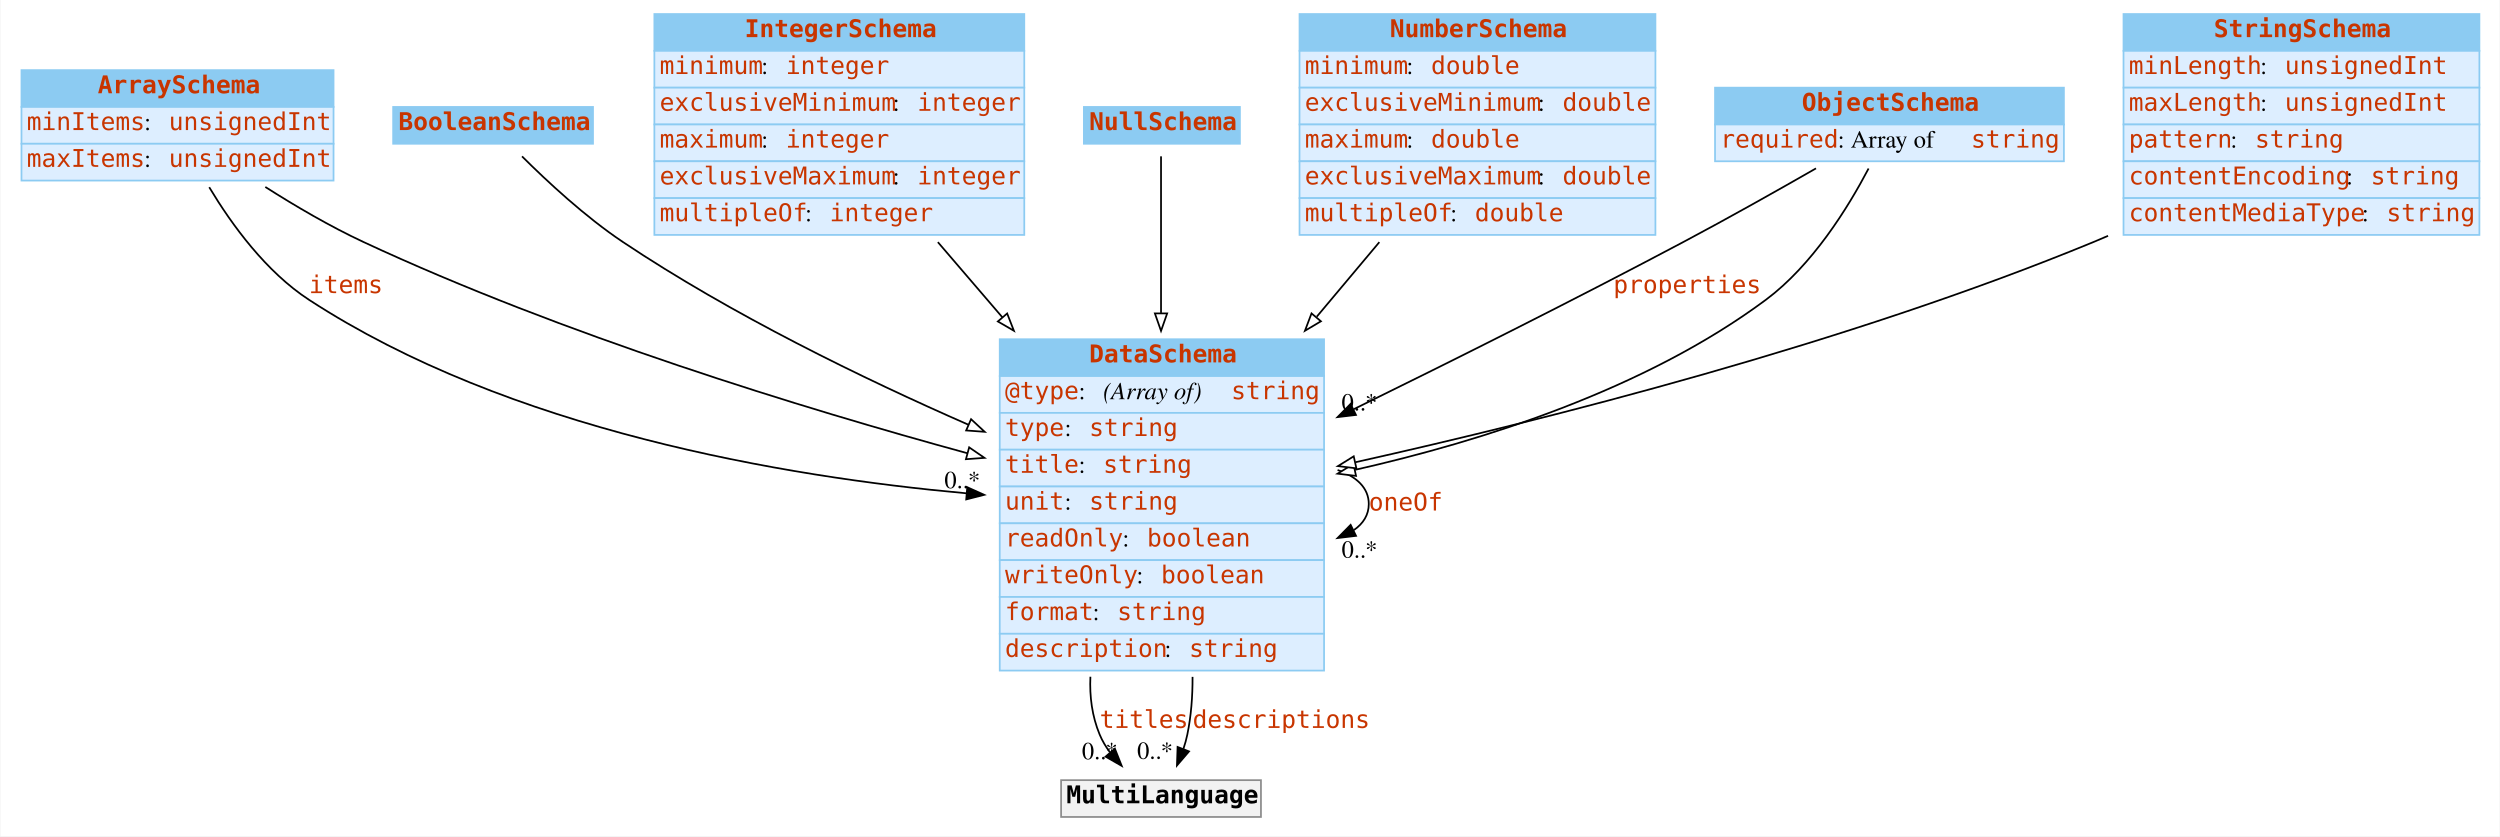
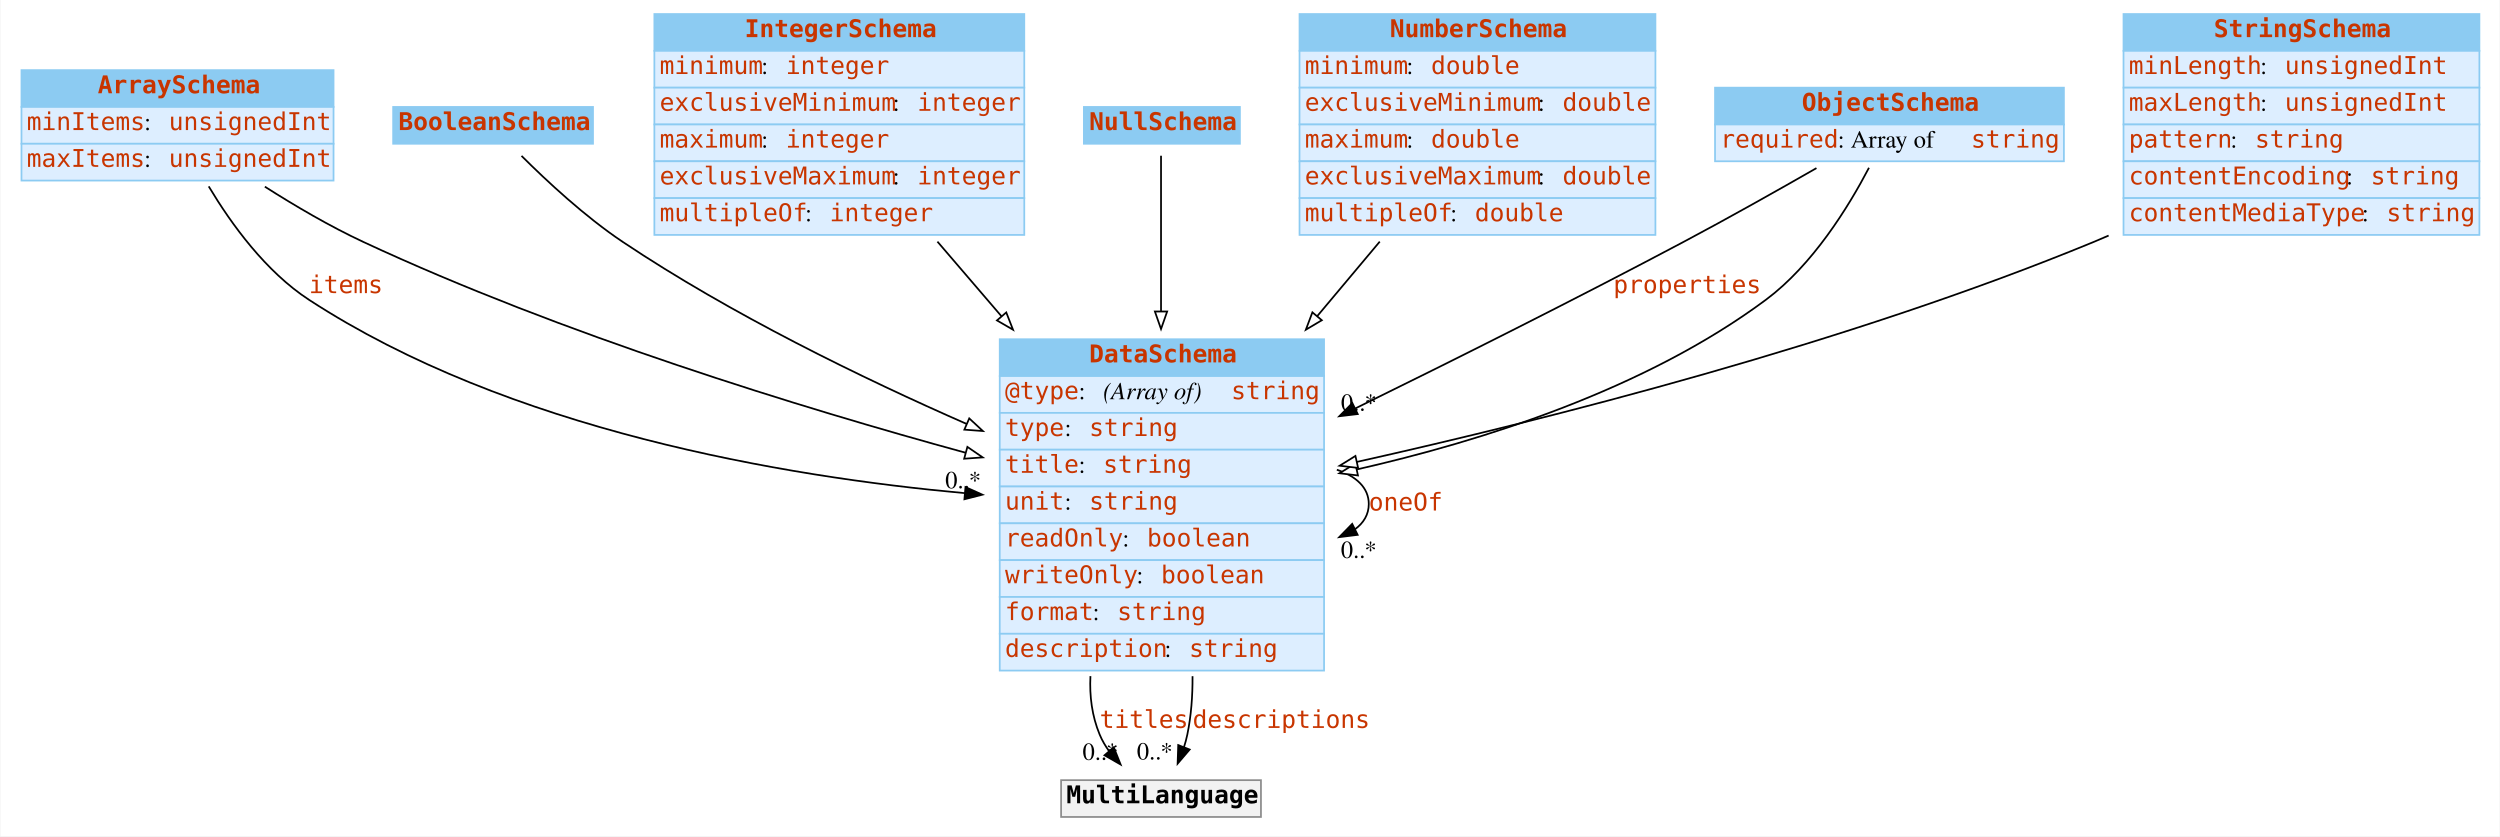
<svg xmlns="http://www.w3.org/2000/svg" width="1426pt" height="477pt" viewBox="0.00 0.00 1425.50 477.00">
  <g id="graph0" class="graph" transform="scale(1 1) rotate(0) translate(4 473)">
    <polygon fill="white" stroke="none" points="-4,4 -4,-473 1421.5,-473 1421.5,4 -4,4" />
    <g id="node1" class="node">
      <polygon fill="#8ccbf2" stroke="none" points="8,-412 8,-433 186,-433 186,-412 8,-412" />
      <polygon fill="none" stroke="#8ccbf2" points="8,-412 8,-433 186,-433 186,-412 8,-412" />
      <text text-anchor="start" x="51.5" y="-419.8" font-family="mono" font-weight="bold" font-size="14.00" fill="#c83500">ArraySchema</text>
      <polygon fill="#ddeeff" stroke="none" points="8,-391 8,-412 186,-412 186,-391 8,-391" />
      <polygon fill="none" stroke="#8ccbf2" points="8,-391 8,-412 186,-412 186,-391 8,-391" />
      <text text-anchor="start" x="11" y="-398.8" font-family="mono" font-size="14.00" fill="#c83500">minItems</text>
      <text text-anchor="start" x="78" y="-398.8" font-family="Times,serif" font-size="14.00"> : </text>
      <text text-anchor="start" x="92" y="-398.8" font-family="mono" font-size="14.00" fill="#c83500">unsignedInt</text>
      <polygon fill="#ddeeff" stroke="none" points="8,-370 8,-391 186,-391 186,-370 8,-370" />
      <polygon fill="none" stroke="#8ccbf2" points="8,-370 8,-391 186,-391 186,-370 8,-370" />
      <text text-anchor="start" x="11" y="-377.8" font-family="mono" font-size="14.00" fill="#c83500">maxItems</text>
      <text text-anchor="start" x="78" y="-377.8" font-family="Times,serif" font-size="14.00"> : </text>
      <text text-anchor="start" x="92" y="-377.8" font-family="mono" font-size="14.00" fill="#c83500">unsignedInt</text>
    </g>
    <g id="node3" class="node">
      <polygon fill="#8ccbf2" stroke="none" points="566,-258.5 566,-279.5 751,-279.5 751,-258.5 566,-258.5" />
      <polygon fill="none" stroke="#8ccbf2" points="566,-258.5 566,-279.5 751,-279.5 751,-258.5 566,-258.5" />
      <text text-anchor="start" x="617" y="-266.3" font-family="mono" font-weight="bold" font-size="14.00" fill="#c83500">DataSchema</text>
      <polygon fill="#ddeeff" stroke="none" points="566,-237.5 566,-258.5 751,-258.5 751,-237.5 566,-237.5" />
      <polygon fill="none" stroke="#8ccbf2" points="566,-237.5 566,-258.5 751,-258.5 751,-237.5 566,-237.5" />
      <text text-anchor="start" x="569" y="-245.3" font-family="mono" font-size="14.00" fill="#c83500">@type</text>
      <text text-anchor="start" x="611" y="-245.3" font-family="Times,serif" font-size="14.00"> : </text>
      <text text-anchor="start" x="625" y="-245.3" font-family="Times,serif" font-style="italic" font-size="14.00">(Array of) </text>
      <text text-anchor="start" x="698" y="-245.3" font-family="mono" font-size="14.00" fill="#c83500">string</text>
      <polygon fill="#ddeeff" stroke="none" points="566,-216.5 566,-237.5 751,-237.5 751,-216.5 566,-216.5" />
      <polygon fill="none" stroke="#8ccbf2" points="566,-216.5 566,-237.5 751,-237.5 751,-216.5 566,-216.5" />
      <text text-anchor="start" x="569" y="-224.3" font-family="mono" font-size="14.00" fill="#c83500">type</text>
      <text text-anchor="start" x="603" y="-224.3" font-family="Times,serif" font-size="14.00"> : </text>
      <text text-anchor="start" x="617" y="-224.3" font-family="mono" font-size="14.00" fill="#c83500">string</text>
      <polygon fill="#ddeeff" stroke="none" points="566,-195.5 566,-216.5 751,-216.5 751,-195.5 566,-195.5" />
      <polygon fill="none" stroke="#8ccbf2" points="566,-195.5 566,-216.5 751,-216.5 751,-195.5 566,-195.5" />
      <text text-anchor="start" x="569" y="-203.3" font-family="mono" font-size="14.00" fill="#c83500">title</text>
      <text text-anchor="start" x="611" y="-203.3" font-family="Times,serif" font-size="14.00"> : </text>
      <text text-anchor="start" x="625" y="-203.3" font-family="mono" font-size="14.00" fill="#c83500">string</text>
      <polygon fill="#ddeeff" stroke="none" points="566,-174.5 566,-195.5 751,-195.5 751,-174.5 566,-174.5" />
      <polygon fill="none" stroke="#8ccbf2" points="566,-174.5 566,-195.5 751,-195.5 751,-174.5 566,-174.5" />
      <text text-anchor="start" x="569" y="-182.3" font-family="mono" font-size="14.00" fill="#c83500">unit</text>
      <text text-anchor="start" x="603" y="-182.3" font-family="Times,serif" font-size="14.00"> : </text>
      <text text-anchor="start" x="617" y="-182.3" font-family="mono" font-size="14.00" fill="#c83500">string</text>
      <polygon fill="#ddeeff" stroke="none" points="566,-153.5 566,-174.5 751,-174.5 751,-153.5 566,-153.5" />
      <polygon fill="none" stroke="#8ccbf2" points="566,-153.5 566,-174.5 751,-174.5 751,-153.5 566,-153.5" />
      <text text-anchor="start" x="569" y="-161.3" font-family="mono" font-size="14.00" fill="#c83500">readOnly</text>
      <text text-anchor="start" x="636" y="-161.3" font-family="Times,serif" font-size="14.00"> : </text>
      <text text-anchor="start" x="650" y="-161.3" font-family="mono" font-size="14.00" fill="#c83500">boolean</text>
      <polygon fill="#ddeeff" stroke="none" points="566,-132.5 566,-153.5 751,-153.5 751,-132.5 566,-132.5" />
      <polygon fill="none" stroke="#8ccbf2" points="566,-132.5 566,-153.5 751,-153.5 751,-132.5 566,-132.5" />
      <text text-anchor="start" x="569" y="-140.3" font-family="mono" font-size="14.00" fill="#c83500">writeOnly</text>
      <text text-anchor="start" x="644" y="-140.3" font-family="Times,serif" font-size="14.00"> : </text>
      <text text-anchor="start" x="658" y="-140.3" font-family="mono" font-size="14.00" fill="#c83500">boolean</text>
      <polygon fill="#ddeeff" stroke="none" points="566,-111.5 566,-132.5 751,-132.5 751,-111.5 566,-111.5" />
      <polygon fill="none" stroke="#8ccbf2" points="566,-111.5 566,-132.5 751,-132.5 751,-111.5 566,-111.5" />
      <text text-anchor="start" x="569" y="-119.3" font-family="mono" font-size="14.00" fill="#c83500">format</text>
      <text text-anchor="start" x="619" y="-119.3" font-family="Times,serif" font-size="14.00"> : </text>
      <text text-anchor="start" x="633" y="-119.3" font-family="mono" font-size="14.00" fill="#c83500">string</text>
      <polygon fill="#ddeeff" stroke="none" points="566,-90.5 566,-111.5 751,-111.5 751,-90.5 566,-90.5" />
      <polygon fill="none" stroke="#8ccbf2" points="566,-90.5 566,-111.5 751,-111.5 751,-90.5 566,-90.5" />
      <text text-anchor="start" x="569" y="-98.3" font-family="mono" font-size="14.00" fill="#c83500">description</text>
      <text text-anchor="start" x="660" y="-98.3" font-family="Times,serif" font-size="14.00"> : </text>
      <text text-anchor="start" x="674" y="-98.3" font-family="mono" font-size="14.00" fill="#c83500">string</text>
    </g>
    <g id="edge4" class="edge">
-       <path fill="none" stroke="black" d="M115.09,-366.21C128.09,-344.56 147.62,-317.9 172,-302 285.89,-227.73 442.56,-201.11 546.9,-191.63" />
-       <polygon fill="black" stroke="black" points="547.48,-195.09 557.14,-190.74 546.88,-188.12 547.48,-195.09" />
+       <path fill="none" stroke="black" d="M114.8,-366.69C127.8,-344.96 147.44,-318.02 172,-302 285.72,-227.84 442.09,-201.19 546.43,-191.67" />
+       <polygon fill="black" stroke="black" points="546.46,-195.18 556.12,-190.83 545.85,-188.21 546.46,-195.18" />
      <text text-anchor="start" x="172" y="-305.8" font-family="mono" font-size="14.00" fill="#c83500">items</text>
-       <text text-anchor="middle" x="544.64" y="-194.54" font-family="Times,serif" font-size="14.00">0..*</text>
+       <text text-anchor="middle" x="545.12" y="-194.5" font-family="Times,serif" font-size="14.00">0..*</text>
    </g>
    <g id="edge6" class="edge">
-       <path fill="none" stroke="black" d="M147.09,-366.36C164.31,-355.39 184.04,-343.84 203,-335 316.29,-282.19 453.54,-240.17 547.48,-214.49" />
-       <polygon fill="white" stroke="black" points="548.56,-217.83 557.29,-211.83 546.72,-211.07 548.56,-217.83" />
+       <path fill="none" stroke="black" d="M146.82,-366.53C164.11,-355.51 183.94,-343.88 203,-335 316.01,-282.32 452.87,-240.38 546.79,-214.68" />
+       <polygon fill="white" stroke="black" points="547.55,-218.1 556.28,-212.1 545.71,-211.35 547.55,-218.1" />
    </g>
    <g id="node2" class="node">
      <polygon fill="#8ccbf2" stroke="none" points="220,-391 220,-412 334,-412 334,-391 220,-391" />
      <polygon fill="none" stroke="#8ccbf2" points="220,-391 220,-412 334,-412 334,-391 220,-391" />
      <text text-anchor="start" x="223" y="-398.8" font-family="mono" font-weight="bold" font-size="14.00" fill="#c83500">BooleanSchema</text>
    </g>
    <g id="edge7" class="edge">
-       <path fill="none" stroke="black" d="M293.51,-383.81C307.82,-369.55 329.54,-349.35 351,-335 412.79,-293.68 487.82,-257.17 548.23,-230.69" />
-       <polygon fill="white" stroke="black" points="549.65,-233.89 557.42,-226.69 546.85,-227.47 549.65,-233.89" />
+       <path fill="none" stroke="black" d="M293.23,-384.09C307.53,-369.82 329.39,-349.45 351,-335 412.53,-293.85 487.18,-257.48 547.46,-231.03" />
+       <polygon fill="white" stroke="black" points="548.61,-234.35 556.38,-227.14 545.82,-227.93 548.61,-234.35" />
    </g>
    <g id="edge1" class="edge">
-       <path fill="none" stroke="black" d="M758.71,-204.91C769.54,-201.17 776.5,-194.7 776.5,-185.5 776.5,-179.32 773.36,-174.37 768.01,-170.65" />
-       <polygon fill="black" stroke="black" points="769.23,-167.35 758.71,-166.09 766.15,-173.63 769.23,-167.35" />
+       <path fill="none" stroke="black" d="M758.28,-205.06C769.35,-201.34 776.5,-194.82 776.5,-185.5 776.5,-179.53 773.57,-174.7 768.55,-171.03" />
+       <polygon fill="black" stroke="black" points="770.15,-167.92 759.64,-166.61 767.04,-174.19 770.15,-167.92" />
      <text text-anchor="start" x="776.5" y="-181.8" font-family="mono" font-size="14.00" fill="#c83500">oneOf</text>
-       <text text-anchor="middle" x="771.21" y="-154.89" font-family="Times,serif" font-size="14.00">0..*</text>
+       <text text-anchor="middle" x="770.78" y="-154.74" font-family="Times,serif" font-size="14.00">0..*</text>
    </g>
    <g id="node9" class="node">
      <polygon fill="#f2f2f2" stroke="none" points="601,-7 601,-28 715,-28 715,-7 601,-7" />
      <polygon fill="none" stroke="#8c8c8c" points="601,-7 601,-28 715,-28 715,-7 601,-7" />
      <text text-anchor="start" x="604" y="-14.8" font-family="mono" font-weight="bold" font-size="14.00">MultiLanguage</text>
    </g>
    <g id="edge2" class="edge">
-       <path fill="none" stroke="black" d="M617.71,-86.99C617.2,-75.72 618.65,-64.51 623,-54 624.47,-50.46 626.49,-47.09 628.82,-43.93" />
-       <polygon fill="black" stroke="black" points="631.67,-45.99 635.57,-36.14 626.38,-41.41 631.67,-45.99" />
+       <path fill="none" stroke="black" d="M617.73,-87.34C617.17,-75.95 618.6,-64.62 623,-54 624.41,-50.59 626.34,-47.33 628.57,-44.28" />
+       <polygon fill="black" stroke="black" points="631.04,-46.77 634.95,-36.92 625.75,-42.18 631.04,-46.77" />
      <text text-anchor="start" x="623" y="-57.8" font-family="mono" font-size="14.00" fill="#c83500">titles</text>
-       <text text-anchor="middle" x="623.07" y="-39.94" font-family="Times,serif" font-size="14.00">0..*</text>
+       <text text-anchor="middle" x="623.44" y="-39.57" font-family="Times,serif" font-size="14.00">0..*</text>
    </g>
    <g id="edge3" class="edge">
-       <path fill="none" stroke="black" d="M675.98,-86.93C676.03,-75.78 675.18,-64.61 673,-54 672.45,-51.3 671.67,-48.55 670.77,-45.84" />
-       <polygon fill="black" stroke="black" points="673.97,-44.4 667.08,-36.35 667.44,-46.94 673.97,-44.4" />
+       <path fill="none" stroke="black" d="M675.97,-87.28C676.05,-76.01 675.2,-64.72 673,-54 672.49,-51.53 671.8,-49.01 671,-46.53" />
+       <polygon fill="black" stroke="black" points="674.34,-45.47 667.46,-37.41 667.81,-48 674.34,-45.47" />
      <text text-anchor="start" x="676" y="-57.8" font-family="mono" font-size="14.00" fill="#c83500">descriptions</text>
-       <text text-anchor="middle" x="654.58" y="-40.15" font-family="Times,serif" font-size="14.00">0..*</text>
+       <text text-anchor="middle" x="654.42" y="-39.8" font-family="Times,serif" font-size="14.00">0..*</text>
    </g>
    <g id="node4" class="node">
      <polygon fill="#8ccbf2" stroke="none" points="369,-444 369,-465 580,-465 580,-444 369,-444" />
      <polygon fill="none" stroke="#8ccbf2" points="369,-444 369,-465 580,-465 580,-444 369,-444" />
      <text text-anchor="start" x="420.5" y="-451.8" font-family="mono" font-weight="bold" font-size="14.00" fill="#c83500">IntegerSchema</text>
      <polygon fill="#ddeeff" stroke="none" points="369,-423 369,-444 580,-444 580,-423 369,-423" />
      <polygon fill="none" stroke="#8ccbf2" points="369,-423 369,-444 580,-444 580,-423 369,-423" />
      <text text-anchor="start" x="372" y="-430.8" font-family="mono" font-size="14.00" fill="#c83500">minimum</text>
      <text text-anchor="start" x="430" y="-430.8" font-family="Times,serif" font-size="14.00"> : </text>
      <text text-anchor="start" x="444" y="-430.8" font-family="mono" font-size="14.00" fill="#c83500">integer</text>
      <polygon fill="#ddeeff" stroke="none" points="369,-402 369,-423 580,-423 580,-402 369,-402" />
      <polygon fill="none" stroke="#8ccbf2" points="369,-402 369,-423 580,-423 580,-402 369,-402" />
      <text text-anchor="start" x="372" y="-409.8" font-family="mono" font-size="14.00" fill="#c83500">exclusiveMinimum</text>
      <text text-anchor="start" x="505" y="-409.8" font-family="Times,serif" font-size="14.00"> : </text>
      <text text-anchor="start" x="519" y="-409.8" font-family="mono" font-size="14.00" fill="#c83500">integer</text>
      <polygon fill="#ddeeff" stroke="none" points="369,-381 369,-402 580,-402 580,-381 369,-381" />
      <polygon fill="none" stroke="#8ccbf2" points="369,-381 369,-402 580,-402 580,-381 369,-381" />
      <text text-anchor="start" x="372" y="-388.8" font-family="mono" font-size="14.00" fill="#c83500">maximum</text>
      <text text-anchor="start" x="430" y="-388.8" font-family="Times,serif" font-size="14.00"> : </text>
      <text text-anchor="start" x="444" y="-388.8" font-family="mono" font-size="14.00" fill="#c83500">integer</text>
      <polygon fill="#ddeeff" stroke="none" points="369,-360 369,-381 580,-381 580,-360 369,-360" />
      <polygon fill="none" stroke="#8ccbf2" points="369,-360 369,-381 580,-381 580,-360 369,-360" />
      <text text-anchor="start" x="372" y="-367.8" font-family="mono" font-size="14.00" fill="#c83500">exclusiveMaximum</text>
      <text text-anchor="start" x="505" y="-367.8" font-family="Times,serif" font-size="14.00"> : </text>
      <text text-anchor="start" x="519" y="-367.8" font-family="mono" font-size="14.00" fill="#c83500">integer</text>
      <polygon fill="#ddeeff" stroke="none" points="369,-339 369,-360 580,-360 580,-339 369,-339" />
      <polygon fill="none" stroke="#8ccbf2" points="369,-339 369,-360 580,-360 580,-339 369,-339" />
      <text text-anchor="start" x="372" y="-346.8" font-family="mono" font-size="14.00" fill="#c83500">multipleOf</text>
      <text text-anchor="start" x="455" y="-346.8" font-family="Times,serif" font-size="14.00"> : </text>
      <text text-anchor="start" x="469" y="-346.8" font-family="mono" font-size="14.00" fill="#c83500">integer</text>
    </g>
    <g id="edge8" class="edge">
-       <path fill="none" stroke="black" d="M530.71,-334.89C542.4,-321.27 554.98,-306.59 567.53,-291.97" />
-       <polygon fill="white" stroke="black" points="570.23,-294.2 574.08,-284.33 564.92,-289.64 570.23,-294.2" />
+       <path fill="none" stroke="black" d="M530.46,-335.19C542.11,-321.6 554.67,-306.96 567.2,-292.36" />
+       <polygon fill="white" stroke="black" points="569.72,-294.79 573.58,-284.92 564.41,-290.23 569.72,-294.79" />
    </g>
    <g id="node5" class="node">
      <polygon fill="#8ccbf2" stroke="none" points="614,-391 614,-412 703,-412 703,-391 614,-391" />
      <polygon fill="none" stroke="#8ccbf2" points="614,-391 614,-412 703,-412 703,-391 614,-391" />
      <text text-anchor="start" x="617" y="-398.8" font-family="mono" font-weight="bold" font-size="14.00" fill="#c83500">NullSchema</text>
    </g>
    <g id="edge9" class="edge">
-       <path fill="none" stroke="black" d="M658,-383.81C658,-363.86 658,-329.23 658,-294.5" />
-       <polygon fill="white" stroke="black" points="661.5,-294.23 658,-284.23 654.5,-294.23 661.5,-294.23" />
+       <path fill="none" stroke="black" d="M658,-384.17C658,-364.38 658,-329.82 658,-295.08" />
+       <polygon fill="white" stroke="black" points="661.5,-295.32 658,-285.32 654.5,-295.32 661.5,-295.32" />
    </g>
    <g id="node6" class="node">
      <polygon fill="#8ccbf2" stroke="none" points="737,-444 737,-465 940,-465 940,-444 737,-444" />
      <polygon fill="none" stroke="#8ccbf2" points="737,-444 737,-465 940,-465 940,-444 737,-444" />
      <text text-anchor="start" x="788.5" y="-451.8" font-family="mono" font-weight="bold" font-size="14.00" fill="#c83500">NumberSchema</text>
      <polygon fill="#ddeeff" stroke="none" points="737,-423 737,-444 940,-444 940,-423 737,-423" />
      <polygon fill="none" stroke="#8ccbf2" points="737,-423 737,-444 940,-444 940,-423 737,-423" />
      <text text-anchor="start" x="740" y="-430.8" font-family="mono" font-size="14.00" fill="#c83500">minimum</text>
      <text text-anchor="start" x="798" y="-430.8" font-family="Times,serif" font-size="14.00"> : </text>
      <text text-anchor="start" x="812" y="-430.8" font-family="mono" font-size="14.00" fill="#c83500">double</text>
      <polygon fill="#ddeeff" stroke="none" points="737,-402 737,-423 940,-423 940,-402 737,-402" />
      <polygon fill="none" stroke="#8ccbf2" points="737,-402 737,-423 940,-423 940,-402 737,-402" />
      <text text-anchor="start" x="740" y="-409.8" font-family="mono" font-size="14.00" fill="#c83500">exclusiveMinimum</text>
      <text text-anchor="start" x="873" y="-409.8" font-family="Times,serif" font-size="14.00"> : </text>
      <text text-anchor="start" x="887" y="-409.8" font-family="mono" font-size="14.00" fill="#c83500">double</text>
      <polygon fill="#ddeeff" stroke="none" points="737,-381 737,-402 940,-402 940,-381 737,-381" />
      <polygon fill="none" stroke="#8ccbf2" points="737,-381 737,-402 940,-402 940,-381 737,-381" />
      <text text-anchor="start" x="740" y="-388.8" font-family="mono" font-size="14.00" fill="#c83500">maximum</text>
      <text text-anchor="start" x="798" y="-388.8" font-family="Times,serif" font-size="14.00"> : </text>
      <text text-anchor="start" x="812" y="-388.8" font-family="mono" font-size="14.00" fill="#c83500">double</text>
      <polygon fill="#ddeeff" stroke="none" points="737,-360 737,-381 940,-381 940,-360 737,-360" />
      <polygon fill="none" stroke="#8ccbf2" points="737,-360 737,-381 940,-381 940,-360 737,-360" />
      <text text-anchor="start" x="740" y="-367.8" font-family="mono" font-size="14.00" fill="#c83500">exclusiveMaximum</text>
      <text text-anchor="start" x="873" y="-367.8" font-family="Times,serif" font-size="14.00"> : </text>
      <text text-anchor="start" x="887" y="-367.8" font-family="mono" font-size="14.00" fill="#c83500">double</text>
      <polygon fill="#ddeeff" stroke="none" points="737,-339 737,-360 940,-360 940,-339 737,-339" />
      <polygon fill="none" stroke="#8ccbf2" points="737,-339 737,-360 940,-360 940,-339 737,-339" />
      <text text-anchor="start" x="740" y="-346.8" font-family="mono" font-size="14.00" fill="#c83500">multipleOf</text>
      <text text-anchor="start" x="823" y="-346.8" font-family="Times,serif" font-size="14.00"> : </text>
      <text text-anchor="start" x="837" y="-346.8" font-family="mono" font-size="14.00" fill="#c83500">double</text>
    </g>
    <g id="edge10" class="edge">
-       <path fill="none" stroke="black" d="M782.53,-334.89C771.19,-321.39 759,-306.86 746.84,-292.37" />
-       <polygon fill="white" stroke="black" points="749.2,-289.74 740.09,-284.33 743.84,-294.24 749.2,-289.74" />
+       <path fill="none" stroke="black" d="M782.77,-335.19C771.37,-321.6 759.08,-306.96 746.83,-292.36" />
+       <polygon fill="white" stroke="black" points="749.71,-290.34 740.6,-284.93 744.34,-294.84 749.71,-290.34" />
    </g>
    <g id="node7" class="node">
      <polygon fill="#8ccbf2" stroke="none" points="974,-402 974,-423 1173,-423 1173,-402 974,-402" />
      <polygon fill="none" stroke="#8ccbf2" points="974,-402 974,-423 1173,-423 1173,-402 974,-402" />
      <text text-anchor="start" x="1023.5" y="-409.8" font-family="mono" font-weight="bold" font-size="14.00" fill="#c83500">ObjectSchema</text>
      <polygon fill="#ddeeff" stroke="none" points="974,-381 974,-402 1173,-402 1173,-381 974,-381" />
      <polygon fill="none" stroke="#8ccbf2" points="974,-381 974,-402 1173,-402 1173,-381 974,-381" />
      <text text-anchor="start" x="977" y="-388.8" font-family="mono" font-size="14.00" fill="#c83500">required</text>
      <text text-anchor="start" x="1044" y="-388.8" font-family="Times,serif" font-size="14.00"> : Array of </text>
      <text text-anchor="start" x="1120" y="-388.8" font-family="mono" font-size="14.00" fill="#c83500">string</text>
    </g>
    <g id="edge5" class="edge">
-       <path fill="none" stroke="black" d="M1031.59,-376.96C1009.34,-364.21 981.34,-348.45 956,-335 894.33,-302.27 824.53,-267.37 767.98,-239.63" />
-       <polygon fill="black" stroke="black" points="769.19,-236.32 758.67,-235.07 766.11,-242.61 769.19,-236.32" />
+       <path fill="none" stroke="black" d="M1031.86,-377.11C1009.56,-364.34 981.44,-348.5 956,-335 894.47,-302.34 824.83,-267.52 768.35,-239.81" />
+       <polygon fill="black" stroke="black" points="770.2,-236.82 759.68,-235.57 767.12,-243.11 770.2,-236.82" />
      <text text-anchor="start" x="916" y="-305.8" font-family="mono" font-size="14.00" fill="#c83500">properties</text>
-       <text text-anchor="middle" x="771.17" y="-238.87" font-family="Times,serif" font-size="14.00">0..*</text>
+       <text text-anchor="middle" x="770.83" y="-238.7" font-family="Times,serif" font-size="14.00">0..*</text>
    </g>
    <g id="edge11" class="edge">
-       <path fill="none" stroke="black" d="M1061.59,-376.88C1049.84,-354.48 1029.52,-321.72 1003,-302 934.01,-250.72 840.86,-221.32 768.75,-205.03" />
-       <polygon fill="white" stroke="black" points="769.23,-201.55 758.72,-202.82 767.73,-208.39 769.23,-201.55" />
+       <path fill="none" stroke="black" d="M1061.81,-377.31C1050.1,-354.9 1029.69,-321.84 1003,-302 934.17,-250.84 841.3,-221.46 769.25,-205.14" />
+       <polygon fill="white" stroke="black" points="770.33,-201.8 759.81,-203.06 768.82,-208.63 770.33,-201.8" />
    </g>
    <g id="node8" class="node">
      <polygon fill="#8ccbf2" stroke="none" points="1207,-444 1207,-465 1410,-465 1410,-444 1207,-444" />
      <polygon fill="none" stroke="#8ccbf2" points="1207,-444 1207,-465 1410,-465 1410,-444 1207,-444" />
      <text text-anchor="start" x="1258.5" y="-451.8" font-family="mono" font-weight="bold" font-size="14.00" fill="#c83500">StringSchema</text>
      <polygon fill="#ddeeff" stroke="none" points="1207,-423 1207,-444 1410,-444 1410,-423 1207,-423" />
      <polygon fill="none" stroke="#8ccbf2" points="1207,-423 1207,-444 1410,-444 1410,-423 1207,-423" />
      <text text-anchor="start" x="1210" y="-430.8" font-family="mono" font-size="14.00" fill="#c83500">minLength</text>
      <text text-anchor="start" x="1285" y="-430.8" font-family="Times,serif" font-size="14.00"> : </text>
      <text text-anchor="start" x="1299" y="-430.8" font-family="mono" font-size="14.00" fill="#c83500">unsignedInt</text>
      <polygon fill="#ddeeff" stroke="none" points="1207,-402 1207,-423 1410,-423 1410,-402 1207,-402" />
      <polygon fill="none" stroke="#8ccbf2" points="1207,-402 1207,-423 1410,-423 1410,-402 1207,-402" />
      <text text-anchor="start" x="1210" y="-409.8" font-family="mono" font-size="14.00" fill="#c83500">maxLength</text>
      <text text-anchor="start" x="1285" y="-409.8" font-family="Times,serif" font-size="14.00"> : </text>
      <text text-anchor="start" x="1299" y="-409.8" font-family="mono" font-size="14.00" fill="#c83500">unsignedInt</text>
      <polygon fill="#ddeeff" stroke="none" points="1207,-381 1207,-402 1410,-402 1410,-381 1207,-381" />
      <polygon fill="none" stroke="#8ccbf2" points="1207,-381 1207,-402 1410,-402 1410,-381 1207,-381" />
      <text text-anchor="start" x="1210" y="-388.8" font-family="mono" font-size="14.00" fill="#c83500">pattern</text>
      <text text-anchor="start" x="1268" y="-388.8" font-family="Times,serif" font-size="14.00"> : </text>
      <text text-anchor="start" x="1282" y="-388.8" font-family="mono" font-size="14.00" fill="#c83500">string</text>
      <polygon fill="#ddeeff" stroke="none" points="1207,-360 1207,-381 1410,-381 1410,-360 1207,-360" />
      <polygon fill="none" stroke="#8ccbf2" points="1207,-360 1207,-381 1410,-381 1410,-360 1207,-360" />
      <text text-anchor="start" x="1210" y="-367.8" font-family="mono" font-size="14.00" fill="#c83500">contentEncoding</text>
      <text text-anchor="start" x="1334" y="-367.8" font-family="Times,serif" font-size="14.00"> : </text>
      <text text-anchor="start" x="1348" y="-367.8" font-family="mono" font-size="14.00" fill="#c83500">string</text>
      <polygon fill="#ddeeff" stroke="none" points="1207,-339 1207,-360 1410,-360 1410,-339 1207,-339" />
      <polygon fill="none" stroke="#8ccbf2" points="1207,-339 1207,-360 1410,-360 1410,-339 1207,-339" />
      <text text-anchor="start" x="1210" y="-346.8" font-family="mono" font-size="14.00" fill="#c83500">contentMediaType</text>
      <text text-anchor="start" x="1343" y="-346.8" font-family="Times,serif" font-size="14.00"> : </text>
      <text text-anchor="start" x="1357" y="-346.8" font-family="mono" font-size="14.00" fill="#c83500">string</text>
    </g>
    <g id="edge12" class="edge">
-       <path fill="none" stroke="black" d="M1198.18,-338.49C1195.44,-337.29 1192.71,-336.12 1190,-335 1049.23,-276.96 878.4,-233.78 768.97,-209.37" />
-       <polygon fill="white" stroke="black" points="769.43,-205.88 758.91,-207.13 767.91,-212.72 769.43,-205.88" />
+       <path fill="none" stroke="black" d="M1198.51,-338.64C1195.66,-337.38 1192.82,-336.16 1190,-335 1049.44,-277.04 878.92,-233.91 769.47,-209.48" />
+       <polygon fill="white" stroke="black" points="770.41,-206.1 759.89,-207.35 768.89,-212.93 770.41,-206.1" />
    </g>
  </g>
</svg>
